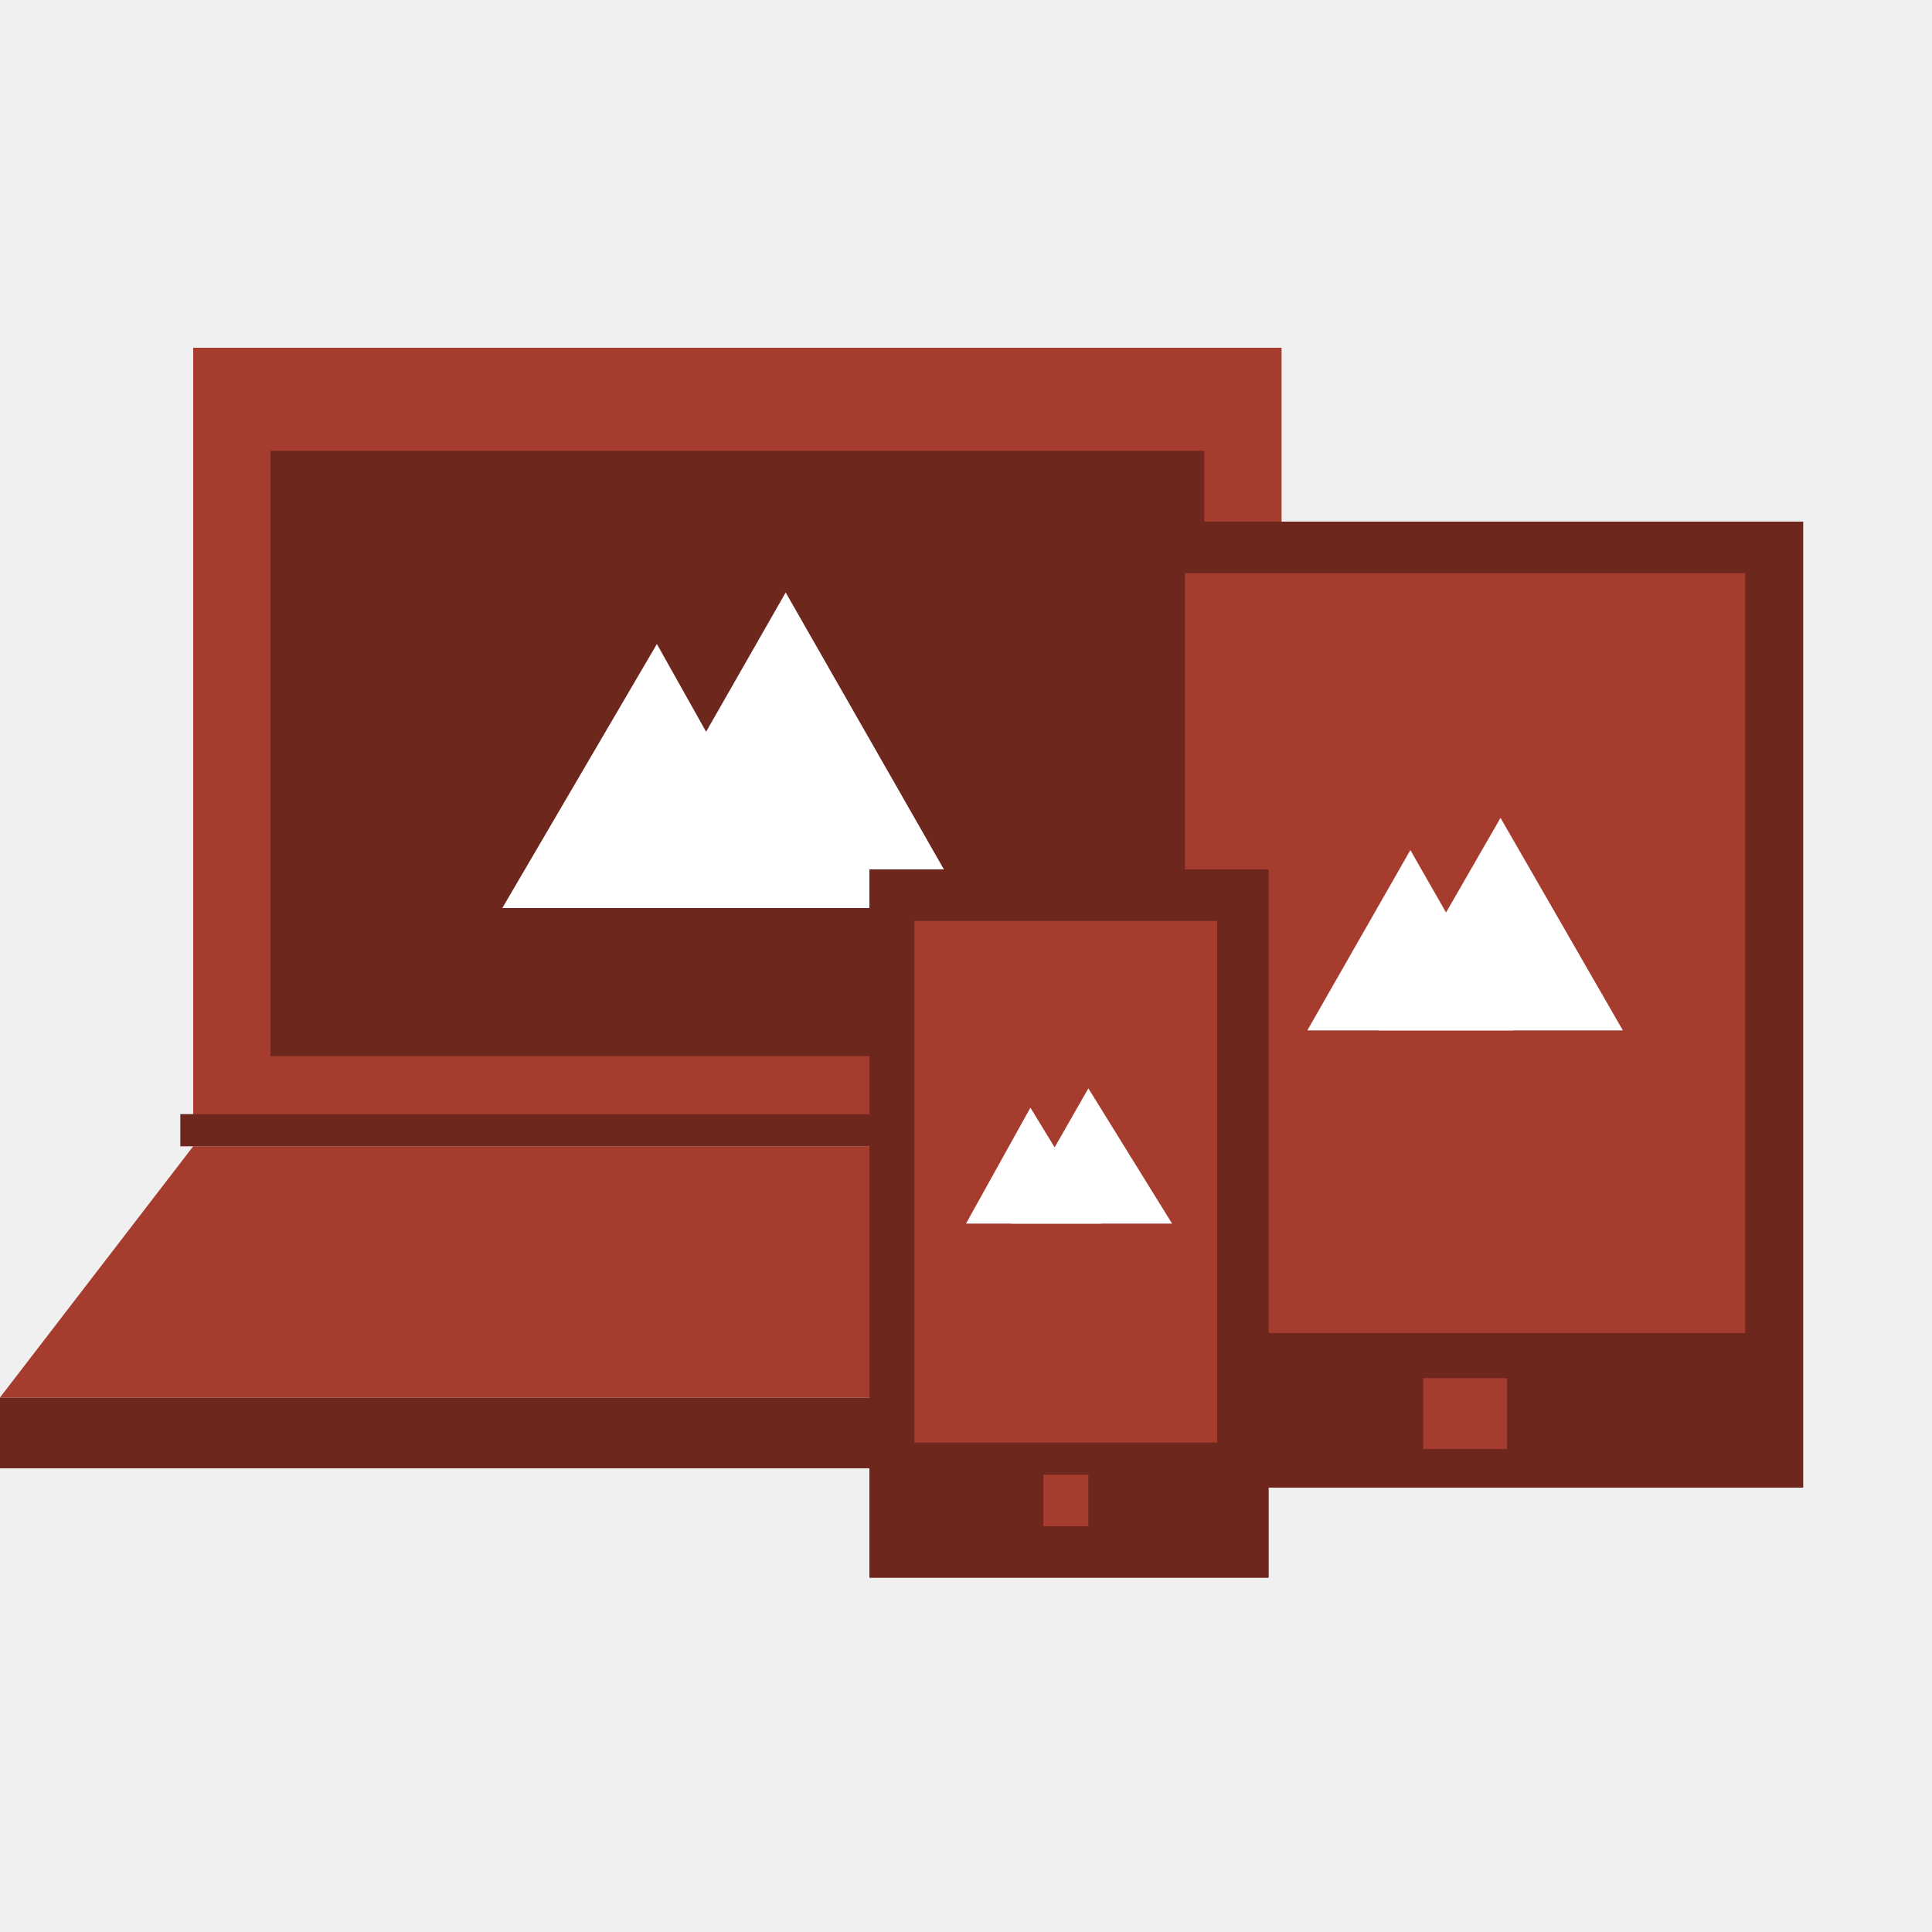
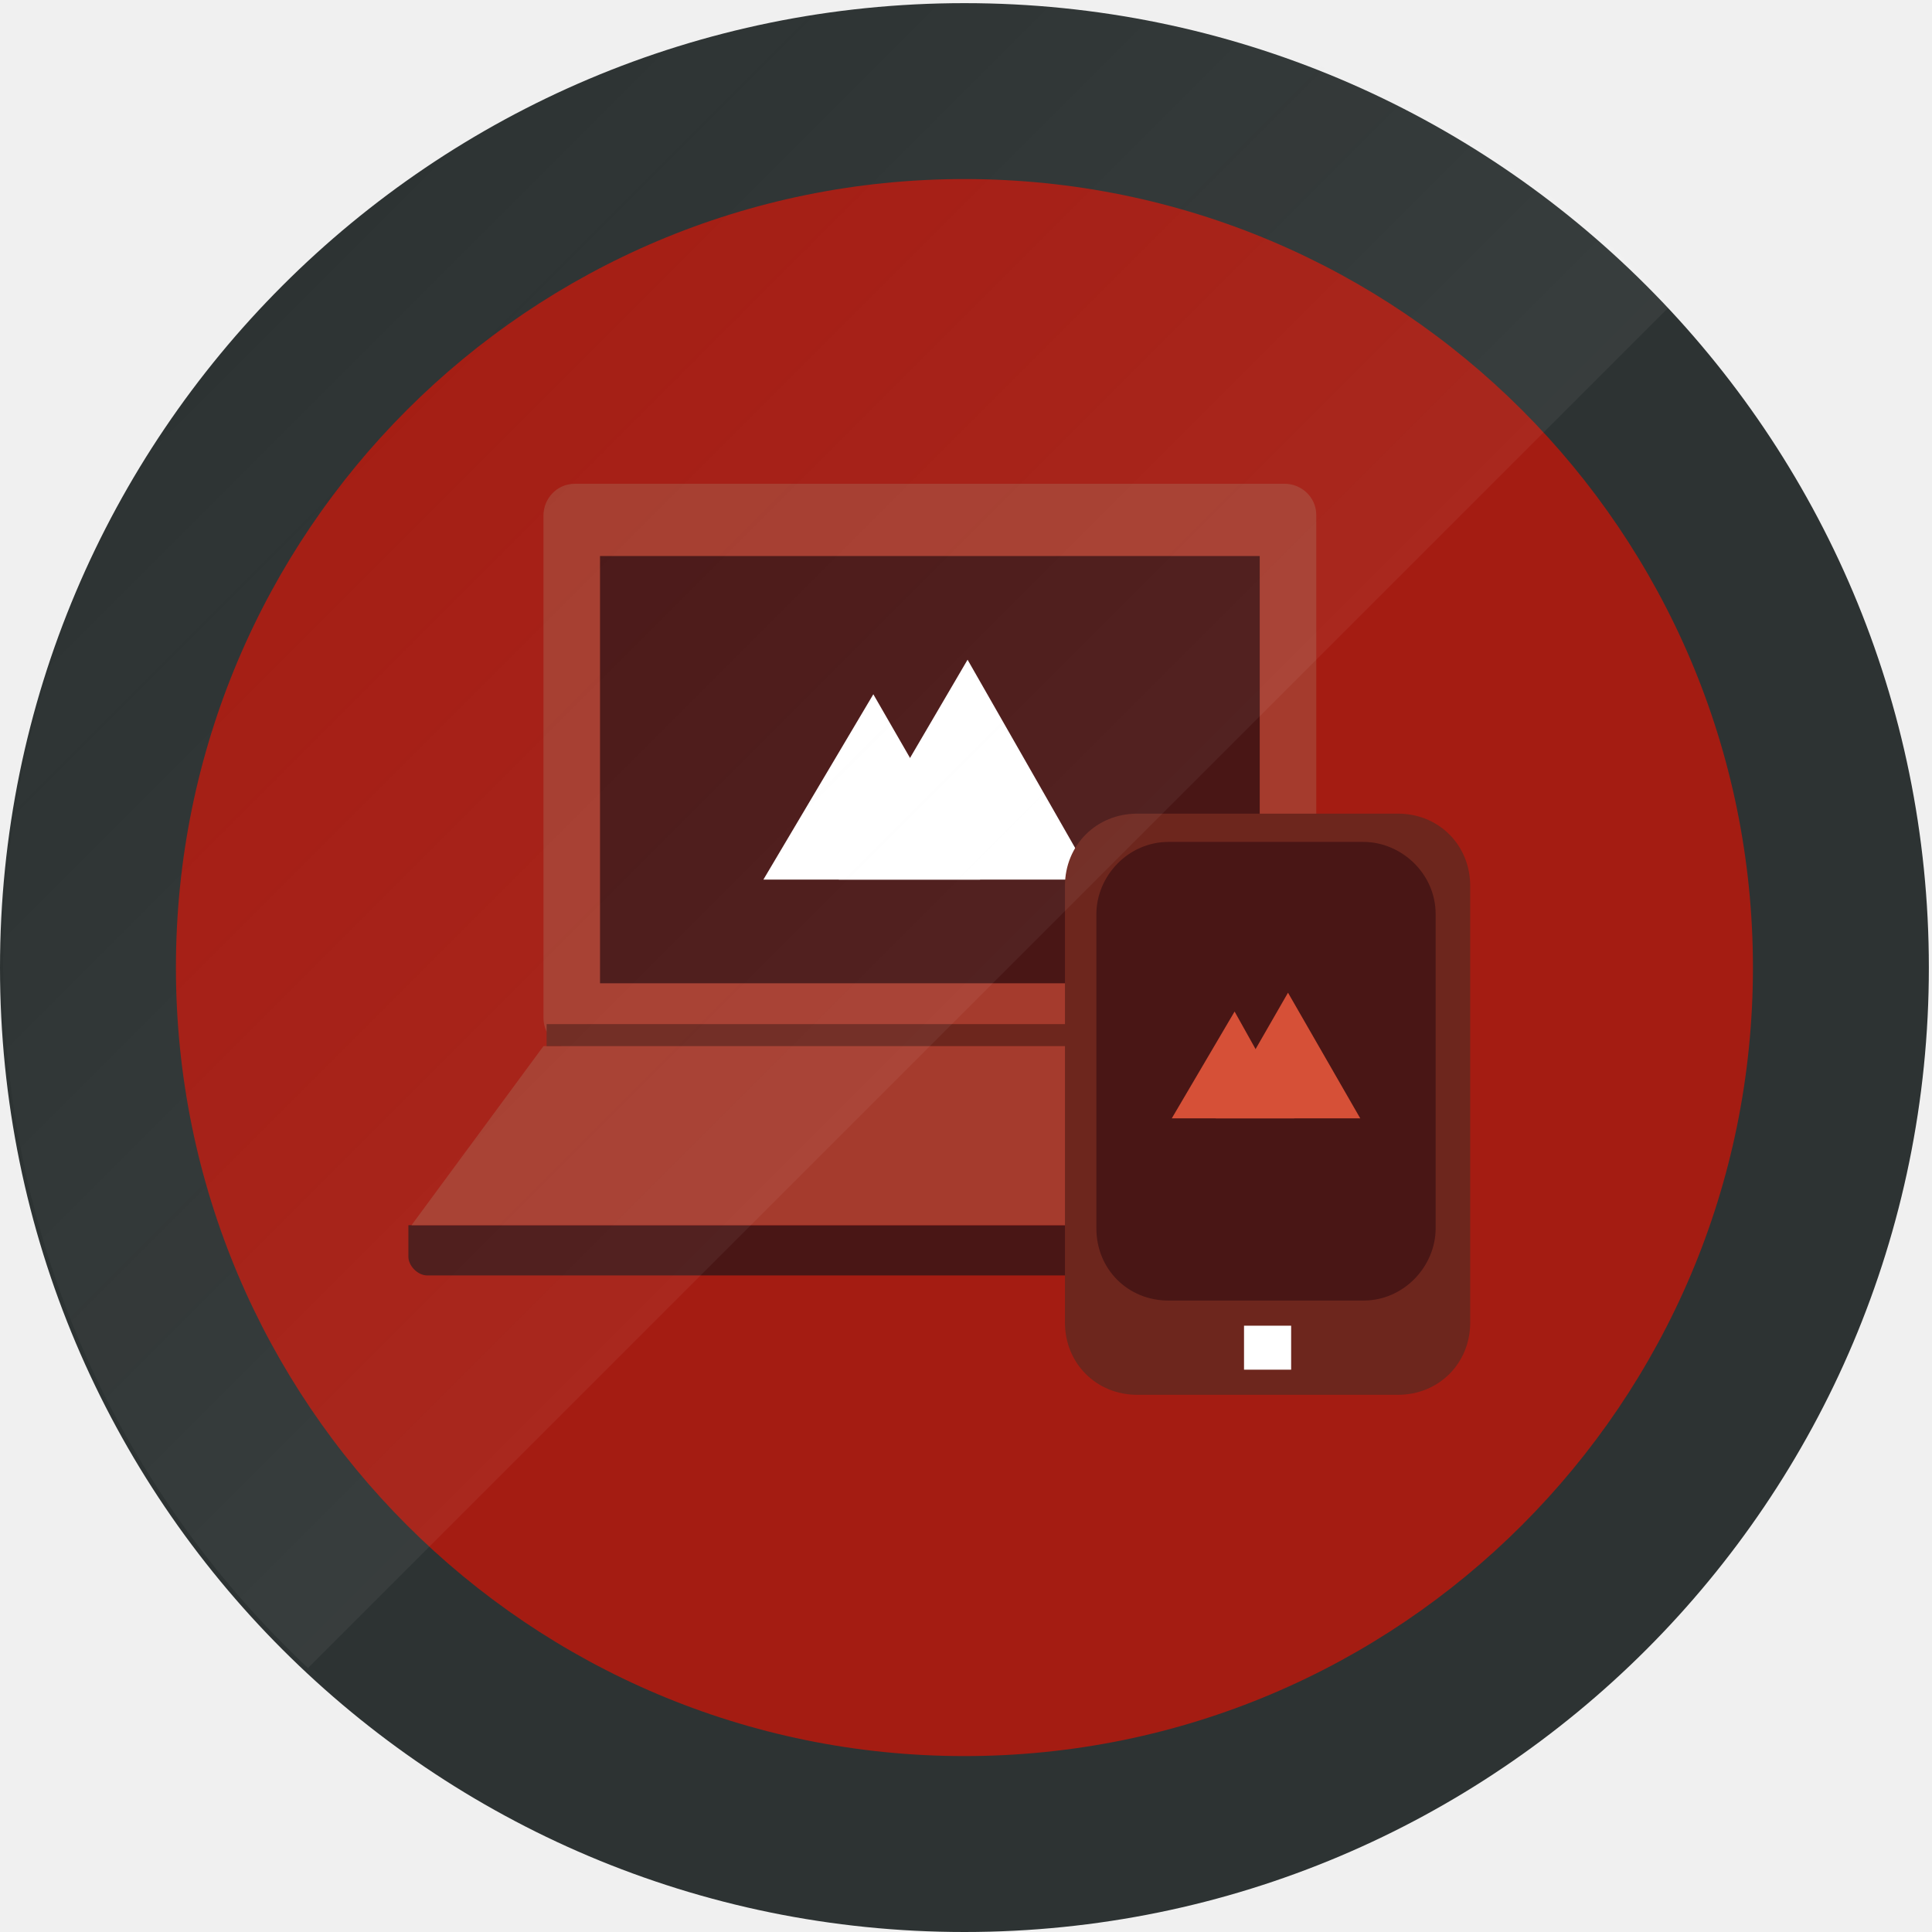
- <svg xmlns="http://www.w3.org/2000/svg" version="1.1" id="Layer_1" x="0px" y="0px" width="30px" height="30px" viewBox="0 0 30 30" enable-background="new 0 0 30 30" xml:space="preserve">
-   <g id="platform_red">
+ <svg xmlns="http://www.w3.org/2000/svg" xmlns:xlink="http://www.w3.org/1999/xlink" version="1.1" id="Layer_1" x="0px" y="0px" viewBox="0 0 61.5 61.5" enable-background="new 0 0 61.5 61.5" xml:space="preserve">
+   <g>
    <g>
-       <rect x="3" y="5.4" fill="#A63C2D" width="16.9" height="12.4" />
-       <rect x="4.2" y="7" fill="#6D271D" width="14.5" height="9.4" />
-       <rect x="0" y="21.7" fill="#6D271D" width="22.9" height="1.1" />
-       <polygon fill="#A63C2D" points="22.8,21.7 0,21.7 3,17.8 19.9,17.8   " />
-       <rect x="2.8" y="17.3" fill="#6D271D" width="16.9" height="0.5" />
+       <circle fill-rule="evenodd" clip-rule="evenodd" fill="#2D3333" cx="30.7" cy="30.8" r="30.7" />
+       <circle fill="#A41C12" cx="30.7" cy="30.8" r="25.1" />
+     </g>
+     <g>
+       <path fill="#A53B2D" d="M40.9,33.4H18.3c-0.5,0-1-0.4-1-1v-16c0-0.5,0.4-1,1-1h22.6c0.5,0,1,0.4,1,1v16    C41.9,33,41.4,33.4,40.9,33.4z" />
+       <rect x="19.1" y="17.7" fill="#491615" width="21" height="13.6" />
+       <path fill="#491615" d="M45.9,40.6H13.6c-0.3,0-0.6-0.3-0.6-0.6v-1h32.8c0.2,0,0.3,0.1,0.3,0.3v1C46.2,40.5,46,40.6,45.9,40.6z" />
+       <polygon fill="#A53B2D" points="46.1,39 13.1,39 17.3,33.3 41.9,33.3   " />
+       <rect x="17.4" y="32.6" fill="#6D261D" width="24.4" height="0.7" />
      <g>
-         <rect x="17.5" y="8.1" fill="#6D271D" width="10.5" height="15" />
-         <rect x="18.4" y="8.9" fill="#A63C2D" width="8.7" height="11.8" />
-         <rect x="22.1" y="21.4" fill="#A63C2D" width="1.3" height="1.1" />
+         <polygon fill="#FFFFFF" points="26.7,28 30.8,21 34.8,28    " />
+         <polygon fill="#FFFFFF" points="24.3,28 27.8,22.1 31.2,28    " />
      </g>
      <g>
-         <polygon fill="#FFFFFF" points="9.4,14.1 12.2,9.2 15,14.1    " />
-         <polygon fill="#FFFFFF" points="7.8,14.1 10.2,10 12.5,14.1    " />
+         <g>
+           <path fill="#6D261D" d="M33.9,42.1V28.2c0-1.3,1-2.3,2.3-2.3h8.3c1.3,0,2.3,1,2.3,2.3v13.9c0,1.3-1,2.3-2.3,2.3h-8.3      C34.9,44.4,33.9,43.4,33.9,42.1z" />
+           <path fill="#491615" d="M34.9,39.1v-10c0-1.2,1-2.3,2.3-2.3h6.2c1.2,0,2.3,1,2.3,2.3v10c0,1.2-1,2.3-2.3,2.3h-6.2      C35.9,41.4,34.9,40.4,34.9,39.1z" />
+           <rect x="39.6" y="42.2" fill="#FFFFFF" width="1.5" height="1.4" />
+         </g>
+         <g>
+           <polygon fill="#D65037" points="38.7,35.6 41,31.6 43.3,35.6     " />
+           <polygon fill="#D65037" points="37.3,35.6 39.3,32.2 41.2,35.6     " />
+         </g>
      </g>
-       <g>
-         <rect x="13.5" y="13.5" fill="#6D271D" width="6.2" height="11" />
-         <rect x="14.2" y="14.3" fill="#A63C2D" width="4.7" height="8.1" />
-         <rect x="16.2" y="22.9" fill="#A63C2D" width="0.7" height="0.8" />
-       </g>
-       <g>
-         <polygon fill="#FFFFFF" points="15.7,19 16.9,16.9 18.2,19    " />
-         <polygon fill="#FFFFFF" points="15,19 16,17.2 17.1,19    " />
-       </g>
-       <g>
-         <polygon fill="#FFFFFF" points="21.4,16 23.3,12.7 25.2,16    " />
-         <polygon fill="#FFFFFF" points="20.3,16 21.9,13.2 23.5,16    " />
-       </g>
+     </g>
+     <g>
+       <defs>
+         <circle id="SVGID_1_" cx="30.8" cy="30.7" r="30.7" />
+       </defs>
+       <clipPath id="SVGID_2_">
+         <use xlink:href="#SVGID_1_" overflow="visible" />
+       </clipPath>
+       <linearGradient id="SVGID_3_" gradientUnits="userSpaceOnUse" x1="292.803" y1="-18.24" x2="346.332" y2="-18.24" gradientTransform="matrix(-0.4255 -0.4255 0.7071 -0.7071 168.5332 143.5657)">
+         <stop offset="0" style="stop-color:#FFFFFF;stop-opacity:5.000000e-02" />
+         <stop offset="1" style="stop-color:#FBFBFB;stop-opacity:0" />
+       </linearGradient>
+       <polygon clip-path="url(#SVGID_2_)" fill="url(#SVGID_3_)" points="31.6,-14.3 54.4,8.5 7.7,55.2 -15.1,32.5   " />
    </g>
  </g>
</svg>
